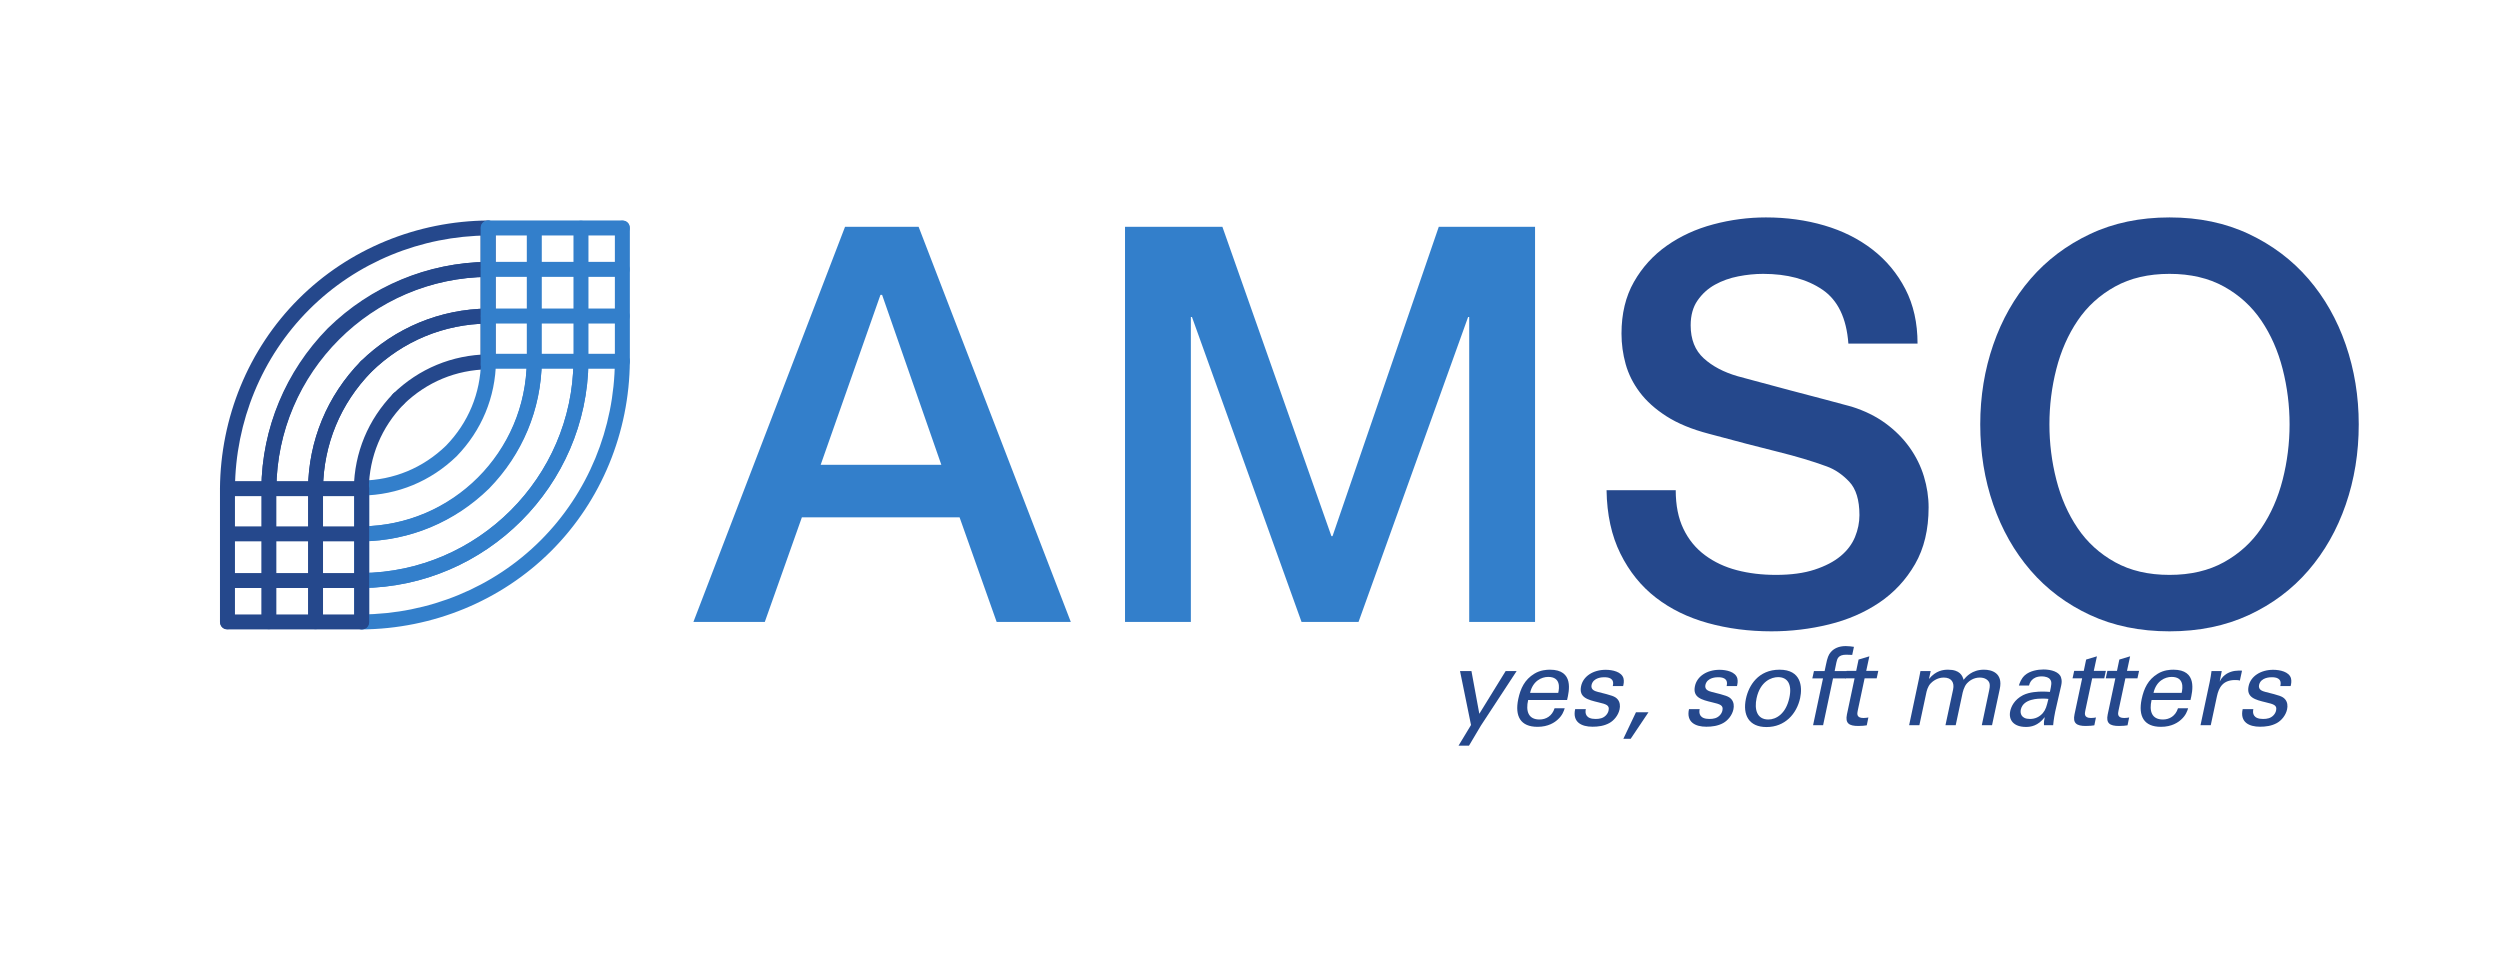
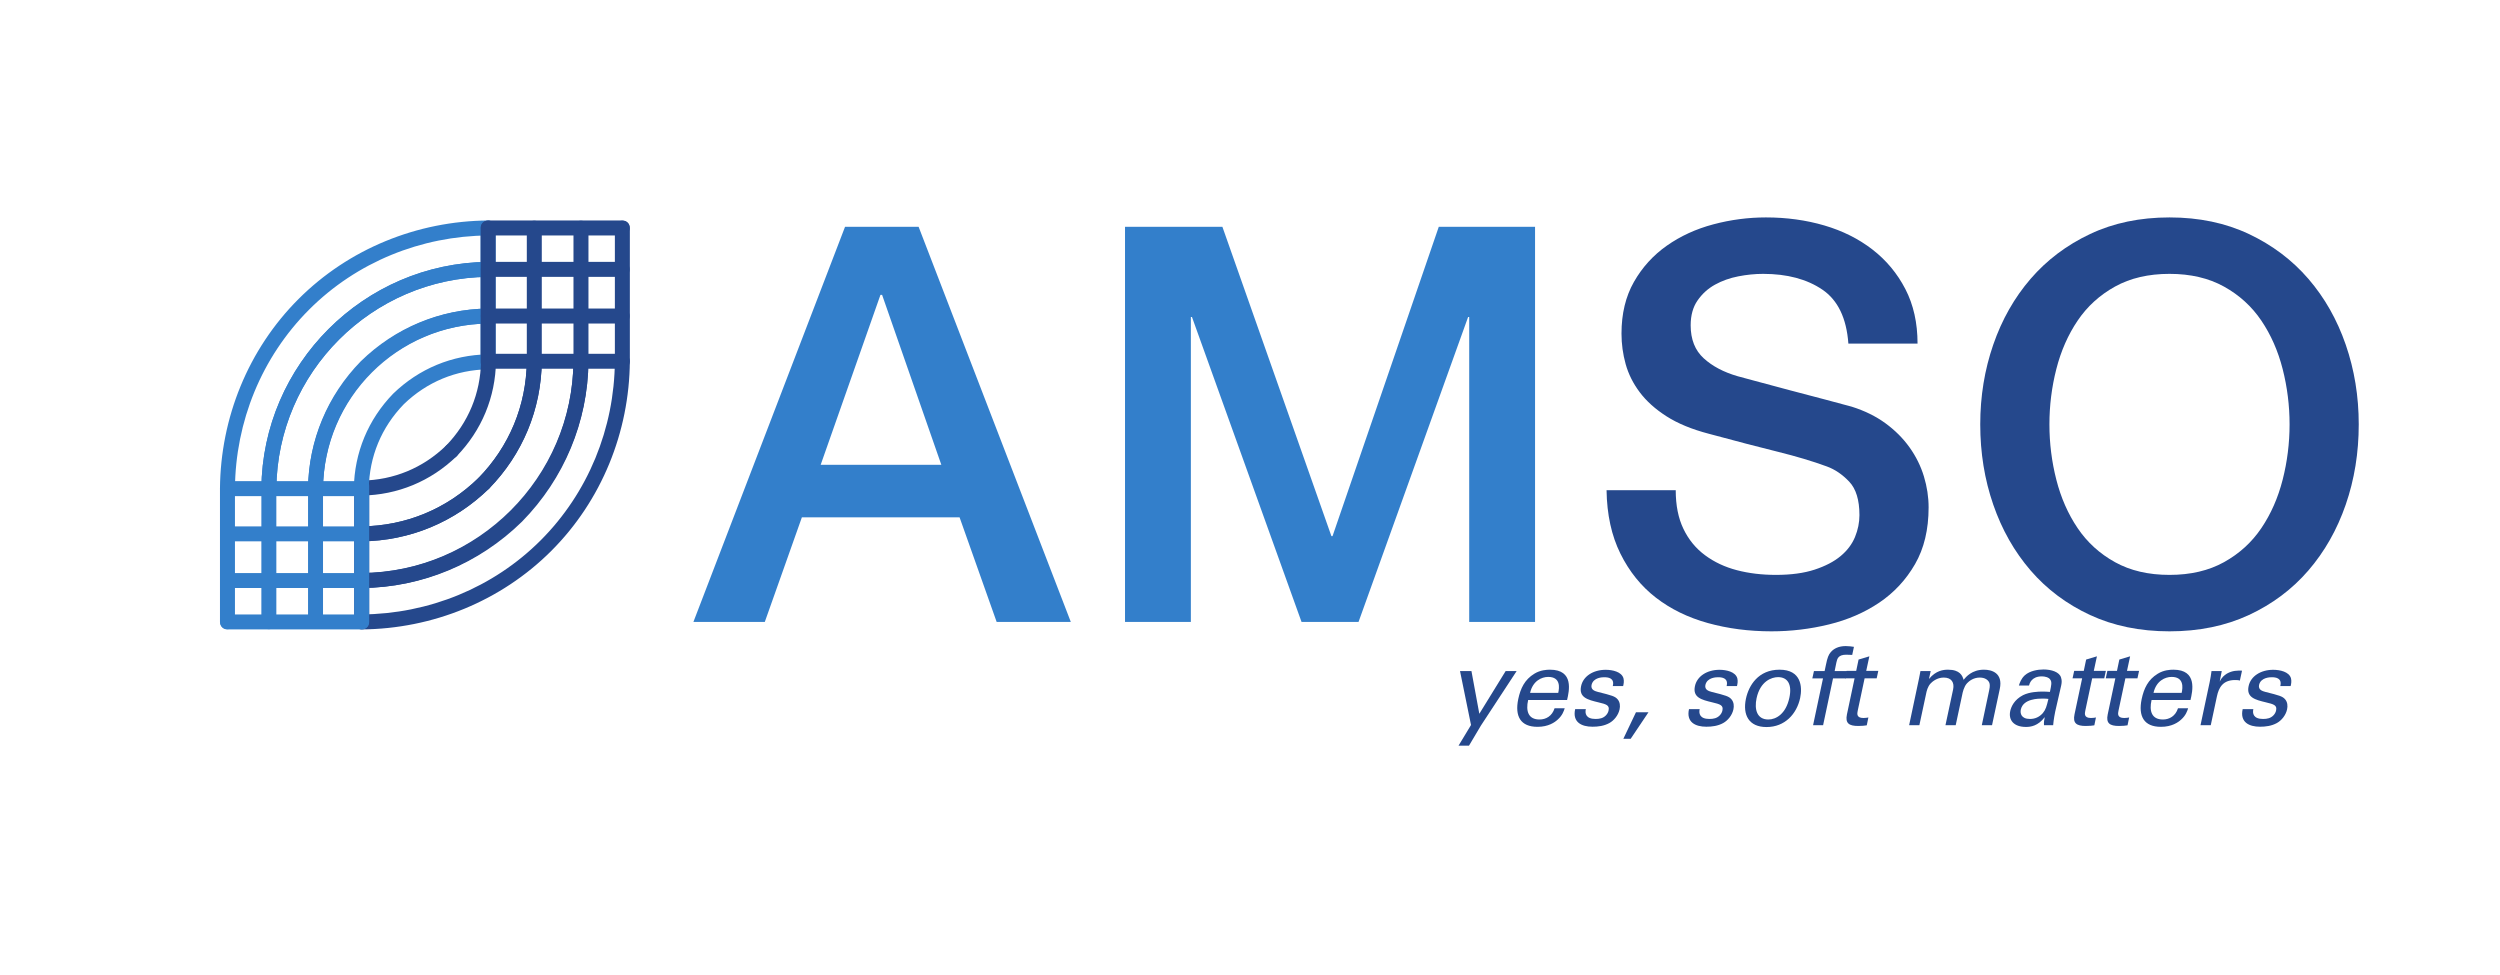
<svg xmlns="http://www.w3.org/2000/svg" version="1.1" id="svg2" width="1349.333" height="526.049" viewBox="0 0 1349.333 526.049">
  <defs id="defs6">
    <clipPath clipPathUnits="userSpaceOnUse" id="clipPath18">
      <path d="M 0,394.537 H 1012 V 0 H 0 Z" id="path16" />
    </clipPath>
    <clipPath clipPathUnits="userSpaceOnUse" id="clipPath42">
      <path d="M 0,394.537 H 1012 V 0 H 0 Z" id="path40" />
    </clipPath>
  </defs>
  <g id="g10" transform="matrix(1.333333,0,0,-1.333333,0,526.0493)">
    <g id="g12">
      <g id="g14" clip-path="url(#clipPath18)">
        <g id="g20" transform="translate(678.3335,196.0931)">
          <path d="m 0,0 c 0,-6.125 1.043,-11.351 3.136,-15.68 2.09,-4.334 5.001,-7.879 8.736,-10.64 3.731,-2.765 8.025,-4.782 12.88,-6.048 4.851,-1.271 10.115,-1.903 15.792,-1.903 6.122,0 11.347,0.707 15.68,2.126 4.329,1.418 7.84,3.249 10.528,5.489 2.688,2.24 4.627,4.816 5.824,7.728 1.194,2.912 1.792,5.86 1.792,8.848 0,6.121 -1.383,10.641 -4.144,13.553 -2.765,2.911 -5.789,4.963 -9.072,6.159 -5.677,2.09 -12.285,4.067 -19.824,5.936 -7.542,1.866 -16.839,4.291 -27.888,7.28 -6.871,1.793 -12.583,4.144 -17.136,7.056 -4.557,2.912 -8.176,6.16 -10.864,9.744 -2.688,3.584 -4.592,7.392 -5.712,11.424 -1.12,4.032 -1.68,8.137 -1.68,12.321 0,8.063 1.68,15.043 5.04,20.943 3.36,5.897 7.802,10.787 13.328,14.672 5.523,3.882 11.795,6.756 18.816,8.624 7.018,1.866 14.112,2.8 21.28,2.8 8.362,0 16.24,-1.084 23.632,-3.248 7.392,-2.166 13.888,-5.414 19.488,-9.745 5.6,-4.332 10.041,-9.669 13.328,-16.015 3.283,-6.349 4.928,-13.702 4.928,-22.065 h -28 C 69.139,69.664 65.632,76.943 59.36,81.2 c -6.272,4.256 -14.263,6.384 -23.968,6.384 -3.287,0 -6.646,-0.336 -10.08,-1.008 -3.437,-0.672 -6.573,-1.792 -9.408,-3.36 -2.839,-1.568 -5.191,-3.696 -7.056,-6.384 -1.869,-2.687 -2.8,-6.048 -2.8,-10.08 0,-5.677 1.753,-10.119 5.264,-13.328 3.507,-3.213 8.099,-5.639 13.776,-7.279 0.595,-0.151 2.947,-0.786 7.056,-1.905 4.106,-1.12 8.697,-2.351 13.776,-3.696 5.075,-1.344 10.041,-2.653 14.896,-3.92 4.851,-1.27 8.323,-2.205 10.416,-2.8 5.226,-1.644 9.779,-3.885 13.664,-6.72 3.881,-2.838 7.129,-6.086 9.744,-9.745 2.611,-3.66 4.553,-7.58 5.824,-11.759 1.267,-4.182 1.904,-8.366 1.904,-12.543 0,-8.961 -1.83,-16.616 -5.488,-22.961 -3.661,-6.349 -8.477,-11.535 -14.448,-15.569 -5.974,-4.031 -12.768,-6.982 -20.384,-8.847 -7.616,-1.866 -15.382,-2.8 -23.296,-2.8 -9.11,0 -17.696,1.12 -25.76,3.36 -8.064,2.24 -15.085,5.674 -21.056,10.304 -5.975,4.627 -10.752,10.563 -14.336,17.808 -3.584,7.242 -5.453,15.793 -5.6,25.648 z" style="fill:#25488c;fill-opacity:1;fill-rule:nonzero;stroke:none" id="path22" />
        </g>
        <g id="g24" transform="translate(878.2124,283.6771)">
          <path d="m 0,0 c -8.513,0 -15.87,-1.719 -22.064,-5.152 -6.199,-3.437 -11.239,-8.03 -15.121,-13.776 -3.885,-5.751 -6.758,-12.285 -8.624,-19.599 -1.869,-7.32 -2.799,-14.786 -2.799,-22.401 0,-7.616 0.93,-15.086 2.799,-22.4 1.866,-7.318 4.739,-13.854 8.624,-19.6 3.882,-5.751 8.922,-10.343 15.121,-13.776 6.194,-3.437 13.551,-5.151 22.064,-5.151 8.512,0 15.865,1.714 22.063,5.151 6.194,3.433 11.235,8.025 15.12,13.776 3.881,5.746 6.755,12.282 8.624,19.6 1.865,7.314 2.8,14.784 2.8,22.4 0,7.615 -0.935,15.081 -2.8,22.401 -1.869,7.314 -4.743,13.848 -8.624,19.599 -3.885,5.746 -8.926,10.339 -15.12,13.776 C 15.865,-1.719 8.512,0 0,0 m 0,22.848 c 11.945,0 22.658,-2.241 32.143,-6.72 9.482,-4.48 17.507,-10.528 24.079,-18.144 6.57,-7.616 11.61,-16.503 15.121,-26.656 3.506,-10.157 5.264,-20.909 5.264,-32.256 0,-11.502 -1.758,-22.326 -5.264,-32.48 -3.511,-10.156 -8.551,-19.039 -15.121,-26.656 -6.572,-7.616 -14.597,-13.629 -24.079,-18.032 -9.485,-4.403 -20.198,-6.608 -32.143,-6.608 -11.95,0 -22.663,2.205 -32.145,6.608 -9.484,4.403 -17.51,10.416 -24.08,18.032 -6.572,7.617 -11.612,16.5 -15.12,26.656 -3.51,10.154 -5.263,20.978 -5.263,32.48 0,11.347 1.753,22.099 5.263,32.256 3.508,10.153 8.548,19.04 15.12,26.656 6.57,7.616 14.596,13.664 24.08,18.144 9.482,4.479 20.195,6.72 32.145,6.72" style="fill:#25488c;fill-opacity:1;fill-rule:nonzero;stroke:none" id="path26" />
        </g>
        <g id="g28" transform="translate(455.4062,302.7171)">
          <path d="M 0,0 H 39.424 L 83.552,-125.216 H 84 L 127.008,0 h 38.975 V -159.937 H 139.328 V -36.513 H 138.88 L 94.527,-159.937 H 71.456 L 27.104,-36.513 H 26.656 V -159.937 H 0 Z" style="fill:#337fcb;fill-opacity:1;fill-rule:nonzero;stroke:none" id="path30" />
        </g>
        <g id="g32" transform="translate(332.213,206.3978)">
          <path d="M 0,0 H 48.832 L 24.864,68.768 H 24.191 Z M 9.855,96.319 H 39.647 L 101.248,-63.617 H 71.231 l -15.007,42.336 h -63.84 l -15.008,-42.336 h -28.897 z" style="fill:#337fcb;fill-opacity:1;fill-rule:nonzero;stroke:none" id="path34" />
        </g>
      </g>
    </g>
    <g id="g36">
      <g id="g38" clip-path="url(#clipPath42)">
-         <g id="g44" transform="translate(163.4409,230.8875)">
+         <g id="g44" transform="rotate(-180,90.28345,107.0724)">
          <path d="m 0,0 c 9.323,9.026 21.179,13.949 34.153,14.147 1.639,0.025 3.033,1.369 3.033,3.032 v 18.537 c 0,1.626 -1.39,3.051 -3.033,3.033 -19.457,-0.219 -37.63,-7.761 -51.549,-21.353 -2.797,-2.731 1.493,-7.018 4.288,-4.289 12.8,12.499 29.374,19.376 47.261,19.577 l -3.032,3.032 V 17.179 l 3.032,3.032 C 19.583,19.989 6.18,14.422 -4.289,4.288 -7.098,1.568 -2.807,-2.717 0,0" style="fill:#25488c;fill-opacity:1;fill-rule:nonzero;stroke:none" id="path46" />
        </g>
-         <g id="g48" transform="translate(251.9312,251.3304)">
+         <g id="g48" transform="rotate(-180,46.0383,96.8509)">
          <path d="m 0,0 h -16.754 c -1.65,0 -3.018,-1.39 -3.033,-3.032 -0.417,-47.02 -38.711,-85.314 -85.731,-85.731 -1.639,-0.015 -3.032,-1.378 -3.032,-3.032 v -16.755 c 0,-1.63 1.389,-3.044 3.032,-3.032 28.696,0.215 56.413,11.45 76.757,31.793 20.343,20.344 31.578,48.061 31.793,76.757 0.03,3.903 -6.035,3.907 -6.064,0 -0.203,-27.137 -10.792,-53.218 -30.018,-72.468 -19.216,-19.241 -45.356,-29.815 -72.468,-30.018 l 3.033,-3.032 v 16.755 l -3.033,-3.033 c 50.322,0.447 91.349,41.474 91.796,91.796 l -3.032,-3.032 H 0 C 3.902,-6.064 3.909,0 0,0" style="fill:#337fcb;fill-opacity:1;fill-rule:nonzero;stroke:none" id="path50" />
        </g>
-         <g id="g52" transform="translate(136.9736,257.3548)">
+         <g id="g52" transform="rotate(-180,103.5171,93.8387)">
          <path d="m 0,0 c 16.315,16.01 37.762,24.907 60.621,25.11 1.639,0.015 3.032,1.377 3.032,3.032 v 16.754 c 0,1.631 -1.389,3.045 -3.032,3.033 C 31.925,47.714 4.208,36.479 -16.135,16.135 -36.479,-4.208 -47.714,-31.926 -47.929,-60.621 c -0.012,-1.639 1.399,-3.032 3.032,-3.032 h 16.755 c 1.65,0 3.017,1.389 3.032,3.032 0.203,22.858 9.1,44.306 25.11,60.621 2.736,2.788 -1.549,7.08 -4.288,4.288 -17.118,-17.444 -26.67,-40.467 -26.886,-64.909 l 3.032,3.032 h -16.755 l 3.032,-3.032 c 0.203,27.137 10.793,53.218 30.018,72.468 19.216,19.241 45.356,29.815 72.468,30.017 l -3.033,3.032 V 28.142 l 3.033,3.032 C 36.179,30.958 13.156,21.407 -4.288,4.288 -7.078,1.55 -2.789,-2.737 0,0" style="fill:#25488c;fill-opacity:1;fill-rule:nonzero;stroke:none" id="path54" />
        </g>
-         <g id="g56" transform="translate(150.333,243.9949)">
+         <g id="g56" transform="rotate(-180,96.8374,100.5186)">
          <path d="m 0,0 c 12.8,12.499 29.374,19.375 47.261,19.577 1.639,0.018 3.032,1.374 3.032,3.032 v 18.893 c 0,1.628 -1.389,3.047 -3.032,3.032 C -3.06,44.088 -44.087,3.06 -44.534,-47.261 c -0.014,-1.639 1.401,-3.032 3.033,-3.032 h 18.893 c 1.652,0 3.013,1.389 3.032,3.032 C -19.375,-29.374 -12.498,-12.8 0,0 2.729,2.794 -1.556,7.087 -4.288,4.289 -17.88,-9.631 -25.422,-27.804 -25.641,-47.261 l 3.033,3.032 h -18.893 l 3.032,-3.032 c 0.417,47.02 38.711,85.314 85.73,85.731 l -3.032,3.032 V 22.609 l 3.032,3.032 C 27.804,25.422 9.631,17.88 -4.288,4.289 -7.085,1.557 -2.795,-2.729 0,0" style="fill:#25488c;fill-opacity:1;fill-rule:nonzero;stroke:none" id="path58" />
        </g>
-         <g id="g60" transform="translate(193.6748,201.0369)">
+         <g id="g60" transform="rotate(-180,75.1665,121.9976)">
          <path d="m 0,0 c -12.8,-12.499 -29.374,-19.375 -47.261,-19.576 -1.639,-0.019 -3.032,-1.375 -3.032,-3.032 v -18.894 c 0,-1.628 1.389,-3.047 3.032,-3.032 50.321,0.447 91.348,41.474 91.795,91.795 0.014,1.639 -1.401,3.032 -3.032,3.032 H 22.608 c -1.652,0 -3.013,-1.389 -3.032,-3.032 C 19.375,29.374 12.499,12.8 0,0 -2.729,-2.794 1.556,-7.086 4.288,-4.288 17.88,9.631 25.422,27.804 25.641,47.261 L 22.608,44.229 H 41.502 L 38.47,47.261 C 38.052,0.241 -0.241,-38.052 -47.261,-38.47 l 3.032,-3.032 v 18.894 l -3.032,-3.033 c 19.457,0.219 37.63,7.761 51.549,21.353 C 7.085,-1.557 2.795,2.729 0,0" style="fill:#337fcb;fill-opacity:1;fill-rule:nonzero;stroke:none" id="path62" />
        </g>
-         <g id="g64" transform="translate(180.5674,214.1443)">
+         <g id="g64" transform="rotate(-180,81.7202,115.444)">
          <path d="m 0,0 c -9.323,-9.026 -21.179,-13.949 -34.154,-14.147 -1.639,-0.025 -3.032,-1.369 -3.032,-3.032 v -18.537 c 0,-1.626 1.389,-3.051 3.032,-3.032 40.031,0.449 72.453,32.871 72.902,72.902 0.019,1.639 -1.404,3.032 -3.032,3.032 H 17.179 c -1.658,0 -3.007,-1.39 -3.032,-3.032 C 13.949,21.18 9.026,9.323 0,0 -2.716,-2.805 1.567,-7.099 4.288,-4.288 14.422,6.179 19.989,19.582 20.211,34.154 l -3.032,-3.032 h 18.537 l -3.032,3.032 C 32.271,-2.575 2.576,-32.271 -34.154,-32.684 l 3.032,-3.032 v 18.537 l -3.032,-3.032 c 14.571,0.222 27.974,5.789 38.442,15.923 C 7.097,-1.568 2.806,2.717 0,0" style="fill:#337fcb;fill-opacity:1;fill-rule:nonzero;stroke:none" id="path66" />
        </g>
-         <g id="g68" transform="translate(146.0449,248.2835)">
+         <g id="g68" transform="rotate(-180,98.98145,98.37435)">
          <path d="m 0,0 c -13.592,-13.92 -21.134,-32.093 -21.353,-51.55 -0.018,-1.639 1.405,-3.032 3.033,-3.032 H 0.217 c 1.657,0 3.007,1.39 3.032,3.032 0.198,12.974 5.121,24.831 14.147,34.154 2.716,2.805 -1.567,7.099 -4.289,4.288 -10.133,-10.467 -15.7,-23.87 -15.922,-38.442 l 3.032,3.032 H -18.32 l 3.032,-3.032 c 0.201,17.888 7.078,34.462 19.576,47.261 C 7.017,-1.494 2.732,2.798 0,0" style="fill:#25488c;fill-opacity:1;fill-rule:nonzero;stroke:none" id="path70" />
        </g>
-         <g id="g72" transform="translate(146.4136,181.4608)">
+         <g id="g72" transform="rotate(-180,98.7971,131.7857)">
          <path d="m 0,0 h -54.337 c -3.902,0 -3.909,-6.064 0,-6.064 H 0 C 3.902,-6.064 3.909,0 0,0" style="fill:#25488c;fill-opacity:1;fill-rule:nonzero;stroke:none" id="path74" />
        </g>
-         <g id="g76" transform="translate(146.4136,162.5672)">
+         <g id="g76" transform="rotate(-180,98.7971,141.2325)">
          <path d="m 0,0 h -54.337 c -3.902,0 -3.909,-6.064 0,-6.064 H 0 C 3.902,-6.064 3.909,0 0,0" style="fill:#25488c;fill-opacity:1;fill-rule:nonzero;stroke:none" id="path78" />
        </g>
-         <g id="g80" transform="translate(146.4136,145.8128)">
+         <g id="g80" transform="rotate(-180,98.7971,149.6097)">
          <path d="m 0,0 h -54.337 c -3.902,0 -3.909,-6.064 0,-6.064 H 0 C 3.902,-6.064 3.909,0 0,0" style="fill:#25488c;fill-opacity:1;fill-rule:nonzero;stroke:none" id="path82" />
        </g>
-         <g id="g84" transform="translate(197.5942,299.2191)">
+         <g id="g84" transform="rotate(-180,73.2068,72.90655)">
          <path d="m 0,0 h 54.337 c 3.902,0 3.909,6.064 0,6.064 H 0 C -3.902,6.064 -3.908,0 0,0" style="fill:#337fcb;fill-opacity:1;fill-rule:nonzero;stroke:none" id="path86" />
        </g>
-         <g id="g88" transform="translate(197.5942,282.4647)">
+         <g id="g88" transform="rotate(-180,73.2068,81.28375)">
          <path d="m 0,0 h 54.337 c 3.902,0 3.909,6.064 0,6.064 H 0 C -3.902,6.064 -3.908,0 0,0" style="fill:#337fcb;fill-opacity:1;fill-rule:nonzero;stroke:none" id="path90" />
        </g>
-         <g id="g92" transform="translate(197.5942,263.5716)">
+         <g id="g92" transform="rotate(-180,73.2068,90.7303)">
          <path d="m 0,0 h 54.337 c 3.902,0 3.909,6.064 0,6.064 H 0 C -3.902,6.064 -3.908,0 0,0" style="fill:#337fcb;fill-opacity:1;fill-rule:nonzero;stroke:none" id="path94" />
        </g>
-         <g id="g96" transform="translate(89.0444,196.7337)">
+         <g id="g96" transform="rotate(-180,127.4817,124.1492)">
          <path d="m 0,0 v -53.953 c 0,-3.902 6.064,-3.909 6.064,0 V 0 C 6.064,3.902 0,3.909 0,0" style="fill:#25488c;fill-opacity:1;fill-rule:nonzero;stroke:none" id="path98" />
        </g>
-         <g id="g100" transform="translate(105.7993,196.7337)">
+         <g id="g100" transform="rotate(-180,119.1042,124.1492)">
          <path d="m 0,0 v -53.953 c 0,-3.902 6.064,-3.909 6.064,0 V 0 C 6.064,3.902 0,3.909 0,0" style="fill:#25488c;fill-opacity:1;fill-rule:nonzero;stroke:none" id="path102" />
        </g>
-         <g id="g104" transform="translate(124.6924,196.7337)">
+         <g id="g104" transform="rotate(-180,109.6577,124.1492)">
          <path d="m 0,0 v -53.953 c 0,-3.902 6.064,-3.909 6.064,0 V 0 C 6.064,3.902 0,3.909 0,0" style="fill:#25488c;fill-opacity:1;fill-rule:nonzero;stroke:none" id="path106" />
        </g>
-         <g id="g108" transform="translate(219.3154,248.2982)">
+         <g id="g108" transform="rotate(-180,62.3462,98.367)">
          <path d="m 0,0 v 53.805 c 0,3.902 -6.064,3.909 -6.064,0 V 0 C -6.064,-3.902 0,-3.909 0,0" style="fill:#337fcb;fill-opacity:1;fill-rule:nonzero;stroke:none" id="path110" />
        </g>
-         <g id="g112" transform="translate(238.209,248.2982)">
+         <g id="g112" transform="rotate(-180,52.8994,98.367)">
          <path d="m 0,0 v 53.953 c 0,3.902 -6.064,3.909 -6.064,0 V 0 C -6.064,-3.902 0,-3.909 0,0" style="fill:#337fcb;fill-opacity:1;fill-rule:nonzero;stroke:none" id="path114" />
        </g>
-         <g id="g116" transform="translate(254.9634,248.2982)">
+         <g id="g116" transform="rotate(-180,44.5222,98.367)">
          <path d="m 0,0 v 53.953 c 0,3.902 -6.064,3.909 -6.064,0 V 0 C -6.064,-3.902 0,-3.909 0,0" style="fill:#337fcb;fill-opacity:1;fill-rule:nonzero;stroke:none" id="path118" />
        </g>
-         <g id="g120" transform="translate(143.3813,196.9651)">
+         <g id="g120" transform="rotate(-180,100.3132,124.0336)">
          <path d="m 0,0 v -54.185 c 0,-3.902 6.064,-3.908 6.064,0 V 0 C 6.064,3.902 0,3.909 0,0" style="fill:#25488c;fill-opacity:1;fill-rule:nonzero;stroke:none" id="path122" />
        </g>
-         <g id="g124" transform="translate(194.563,302.2513)">
+         <g id="g124" transform="rotate(-180,74.7224,71.39045)">
          <path d="m 0,0 v -55.165 c 0,-3.902 6.064,-3.908 6.064,0 V 0 C 6.064,3.902 0,3.909 0,0" style="fill:#337fcb;fill-opacity:1;fill-rule:nonzero;stroke:none" id="path126" />
        </g>
        <g id="g128" transform="translate(599.4844,100.8402)">
          <path d="m 0,0 -4.845,-8.162 h -4.233 l 5.062,8.38 -4.451,21.822 H -3.84 L -0.654,4.756 9.994,22.04 h 4.452 z" style="fill:#25488c;fill-opacity:1;fill-rule:nonzero;stroke:none" id="path130" />
        </g>
        <g id="g132" transform="translate(630.7744,114.0638)">
          <path d="M 0,0 C 0.48,2.095 1.004,6.459 -4.059,6.459 -6.721,6.459 -10.3,4.844 -11.392,0 Z m -12.177,-2.881 c -1.047,-4.539 0.088,-7.899 4.583,-7.899 2.662,0 5.107,1.397 6.11,4.539 h 4.102 c -0.348,-1.091 -0.916,-2.881 -2.837,-4.582 -1.177,-1.092 -3.753,-2.925 -8.16,-2.925 -6.895,0 -9.253,4.277 -7.813,11.217 0.918,4.321 2.576,7.899 6.547,10.3 2.401,1.483 5.019,1.614 6.284,1.614 9.82,0 7.769,-8.685 6.94,-12.264 z" style="fill:#25488c;fill-opacity:1;fill-rule:nonzero;stroke:none" id="path134" />
        </g>
        <g id="g136" transform="translate(641.9443,107.4735)">
          <path d="m 0,0 c -0.393,-1.659 -0.043,-3.972 3.929,-3.972 1.701,0 3.054,0.306 4.145,1.397 0.568,0.568 1.004,1.309 1.135,2.051 C 9.688,1.615 8.206,2.008 5.106,2.75 0.742,3.797 -2.88,4.713 -1.92,9.296 c 0.829,4.015 4.888,6.634 9.95,6.634 2.75,0 6.416,-0.786 7.201,-3.405 0.306,-1.221 0.088,-2.269 -0.129,-3.186 h -4.191 c 0.829,3.318 -1.964,3.579 -3.447,3.579 -0.611,0 -4.452,0 -5.151,-3.142 C 1.921,7.769 3.753,7.289 4.845,6.983 10.606,5.542 11.828,5.194 12.875,3.971 13.836,2.837 13.966,1.309 13.66,-0.087 13.137,-2.531 11.348,-4.626 9.515,-5.63 7.377,-6.809 4.977,-7.115 2.706,-7.115 -1.745,-7.115 -5.499,-5.281 -4.32,0 Z" style="fill:#25488c;fill-opacity:1;fill-rule:nonzero;stroke:none" id="path138" />
        </g>
        <g id="g140" transform="translate(667.2988,106.2078)">
          <path d="m 0,0 -7.201,-10.737 h -2.968 L -5.062,0 Z" style="fill:#25488c;fill-opacity:1;fill-rule:nonzero;stroke:none" id="path142" />
        </g>
        <g id="g144" transform="translate(688.0273,107.4735)">
          <path d="m 0,0 c -0.393,-1.659 -0.044,-3.972 3.928,-3.972 1.702,0 3.055,0.306 4.146,1.397 0.568,0.568 1.004,1.309 1.135,2.051 0.479,2.139 -1.004,2.532 -4.103,3.274 -4.364,1.047 -7.987,1.963 -7.027,6.546 0.829,4.015 4.888,6.634 9.951,6.634 2.75,0 6.415,-0.786 7.201,-3.405 0.306,-1.221 0.087,-2.269 -0.13,-3.186 H 10.91 c 0.829,3.318 -1.964,3.579 -3.447,3.579 -0.611,0 -4.451,0 -5.15,-3.142 C 1.92,7.769 3.753,7.289 4.844,6.983 10.605,5.542 11.828,5.194 12.875,3.971 13.835,2.837 13.966,1.309 13.66,-0.087 13.137,-2.531 11.347,-4.626 9.515,-5.63 7.376,-6.809 4.976,-7.115 2.706,-7.115 c -4.451,0 -8.205,1.834 -7.027,7.115 z" style="fill:#25488c;fill-opacity:1;fill-rule:nonzero;stroke:none" id="path146" />
        </g>
        <g id="g148" transform="translate(715.8262,103.284)">
          <path d="m 0,0 c 3.099,0 7.113,2.226 8.51,8.816 1.178,5.455 -0.742,8.336 -4.582,8.336 -2.619,0 -7.201,-1.659 -8.686,-8.511 C -5.718,4.146 -4.671,0 0,0 m 4.538,20.163 c 8.773,0 9.297,-6.896 8.336,-11.478 -1.395,-6.416 -6.153,-11.74 -13.616,-11.74 -7.245,0 -9.689,5.018 -8.336,11.434 1.135,5.412 5.018,11.784 13.616,11.784" style="fill:#25488c;fill-opacity:1;fill-rule:nonzero;stroke:none" id="path150" />
        </g>
        <g id="g152" transform="translate(749.7764,129.4266)">
          <path d="m 0,0 c -0.697,0.043 -1.571,0.087 -2.4,0.087 -3.317,0 -3.665,-1.658 -4.015,-3.186 l -0.698,-3.448 h 5.106 l -0.654,-2.968 h -5.107 l -4.015,-18.941 h -4.059 l 4.016,18.941 h -4.321 l 0.654,2.968 h 4.32 l 0.525,2.487 c 0.611,3.012 1.046,4.103 2.007,5.238 1.222,1.397 3.187,2.401 6.023,2.401 1.179,0 2.444,-0.175 3.317,-0.306 z" style="fill:#25488c;fill-opacity:1;fill-rule:nonzero;stroke:none" id="path154" />
        </g>
        <g id="g156" transform="translate(747.5059,122.9666)">
          <path d="M 0,0 H 3.885 L 4.845,4.583 9.209,5.892 7.943,0 h 4.888 L 12.177,-3.011 H 7.288 L 4.495,-16.148 c -0.218,-1.091 -0.61,-2.924 2.314,-2.924 0.829,0 1.658,0.131 2.007,0.218 L 8.161,-22.04 c -0.785,-0.13 -1.964,-0.262 -3.447,-0.262 -3.754,0 -5.325,1.092 -4.583,4.67 l 3.098,14.621 h -3.883 z" style="fill:#25488c;fill-opacity:1;fill-rule:nonzero;stroke:none" id="path158" />
        </g>
        <g id="g160" transform="translate(776.8311,119.9554)">
          <path d="M 0,0 0.567,2.924 H 4.713 L 4.016,-0.262 c 2.837,3.448 5.847,3.754 7.724,3.754 4.844,0 5.849,-2.488 6.285,-4.103 1.003,1.222 3.404,4.103 8.248,4.103 3.142,0 7.769,-1.31 6.416,-7.769 L 29.547,-18.984 H 25.4 l 2.968,14.052 c 0.437,1.921 0.262,2.75 0,3.317 -0.523,1.004 -1.702,1.921 -3.797,1.921 -2.663,0 -4.408,-1.528 -5.15,-2.313 -1.266,-1.353 -1.789,-3.754 -1.964,-4.714 l -2.618,-12.263 h -4.147 l 3.099,14.489 C 14.359,-1.79 13.225,0.306 9.995,0.306 7.201,0.306 5.281,-1.44 4.67,-2.095 3.491,-3.36 3.055,-5.15 2.794,-6.546 L 0.131,-18.984 h -4.146 z" style="fill:#25488c;fill-opacity:1;fill-rule:nonzero;stroke:none" id="path162" />
        </g>
        <g id="g164" transform="translate(826.8848,111.7503)">
          <path d="m 0,0 c -1.658,0 -7.899,0 -8.859,-4.451 -0.306,-1.397 0.043,-3.798 3.709,-3.798 2.094,0 3.84,0.83 5.193,2.357 1.223,1.484 1.528,2.706 2.27,5.761 C 1.571,-0.043 1.003,0 0,0 m 0.523,-10.779 c -0.086,1.091 0.043,2.137 0.306,3.272 -2.75,-3.622 -5.762,-3.972 -7.594,-3.972 -5.019,0 -7.158,2.837 -6.372,6.46 0.393,1.746 1.572,4.54 5.194,6.416 2.663,1.31 6.153,1.44 7.899,1.44 1.047,0 1.702,-0.044 2.968,-0.13 0.567,2.705 0.829,3.883 0.219,4.844 -0.569,1.091 -2.314,1.44 -3.493,1.44 -4.145,0 -4.975,-2.837 -5.193,-3.71 h -4.103 c 0.394,1.135 0.83,2.662 2.401,4.146 2.052,1.833 5.281,2.357 7.595,2.357 3.185,0 6.371,-1.004 7.069,-3.23 C 7.855,7.245 7.681,6.198 7.462,5.194 L 5.062,-5.28 C 4.975,-5.63 4.408,-8.554 4.232,-10.779 Z" style="fill:#25488c;fill-opacity:1;fill-rule:nonzero;stroke:none" id="path166" />
        </g>
        <g id="g168" transform="translate(839.626,122.9666)">
          <path d="M 0,0 H 3.885 L 4.845,4.583 9.209,5.892 7.943,0 h 4.888 L 12.176,-3.011 H 7.288 L 4.495,-16.148 c -0.218,-1.091 -0.61,-2.924 2.314,-2.924 0.829,0 1.658,0.131 2.006,0.218 L 8.161,-22.04 c -0.786,-0.13 -1.964,-0.262 -3.447,-0.262 -3.754,0 -5.325,1.092 -4.583,4.67 l 3.098,14.621 h -3.884 z" style="fill:#25488c;fill-opacity:1;fill-rule:nonzero;stroke:none" id="path170" />
        </g>
        <g id="g172" transform="translate(853.0654,122.9666)">
          <path d="M 0,0 H 3.885 L 4.845,4.583 9.209,5.892 7.943,0 h 4.888 L 12.177,-3.011 H 7.288 L 4.495,-16.148 c -0.218,-1.091 -0.61,-2.924 2.314,-2.924 0.829,0 1.658,0.131 2.007,0.218 L 8.161,-22.04 c -0.785,-0.13 -1.964,-0.262 -3.447,-0.262 -3.754,0 -5.325,1.092 -4.583,4.67 l 3.098,14.621 h -3.883 z" style="fill:#25488c;fill-opacity:1;fill-rule:nonzero;stroke:none" id="path174" />
        </g>
        <g id="g176" transform="translate(883.1338,114.0638)">
          <path d="M 0,0 C 0.48,2.095 1.004,6.459 -4.059,6.459 -6.721,6.459 -10.3,4.844 -11.392,0 Z m -12.177,-2.881 c -1.047,-4.539 0.088,-7.899 4.583,-7.899 2.661,0 5.107,1.397 6.11,4.539 h 4.102 c -0.348,-1.091 -0.916,-2.881 -2.837,-4.582 -1.177,-1.092 -3.753,-2.925 -8.161,-2.925 -6.894,0 -9.252,4.277 -7.812,11.217 0.918,4.321 2.576,7.899 6.547,10.3 2.401,1.483 5.019,1.614 6.284,1.614 9.82,0 7.769,-8.685 6.94,-12.264 z" style="fill:#25488c;fill-opacity:1;fill-rule:nonzero;stroke:none" id="path178" />
        </g>
        <g id="g180" transform="translate(894.4785,118.4281)">
          <path d="M 0,0 C 0.306,1.484 0.567,3.012 0.741,4.452 H 4.889 L 4.06,0.218 c 1.439,3.055 4.276,4.059 6.153,4.321 1.266,0.174 2.183,0.131 2.88,0.087 L 12.22,0.611 C 12.003,0.698 11.784,0.742 11.479,0.785 11.173,0.83 10.779,0.83 10.3,0.83 5.455,0.83 3.71,-2.051 2.925,-5.805 L 0.437,-17.457 H -3.71 Z" style="fill:#25488c;fill-opacity:1;fill-rule:nonzero;stroke:none" id="path182" />
        </g>
        <g id="g184" transform="translate(912.1514,107.4735)">
          <path d="m 0,0 c -0.393,-1.659 -0.043,-3.972 3.929,-3.972 1.701,0 3.054,0.306 4.145,1.397 0.568,0.568 1.004,1.309 1.135,2.051 C 9.688,1.615 8.206,2.008 5.106,2.75 0.742,3.797 -2.88,4.713 -1.92,9.296 c 0.829,4.015 4.888,6.634 9.95,6.634 2.75,0 6.416,-0.786 7.201,-3.405 0.306,-1.221 0.088,-2.269 -0.129,-3.186 h -4.191 c 0.829,3.318 -1.964,3.579 -3.447,3.579 -0.611,0 -4.452,0 -5.151,-3.142 C 1.921,7.769 3.753,7.289 4.845,6.983 10.606,5.542 11.828,5.194 12.875,3.971 13.836,2.837 13.966,1.309 13.66,-0.087 13.137,-2.531 11.348,-4.626 9.515,-5.63 7.377,-6.809 4.977,-7.115 2.706,-7.115 -1.745,-7.115 -5.499,-5.281 -4.32,0 Z" style="fill:#25488c;fill-opacity:1;fill-rule:nonzero;stroke:none" id="path186" />
        </g>
      </g>
    </g>
  </g>
</svg>
